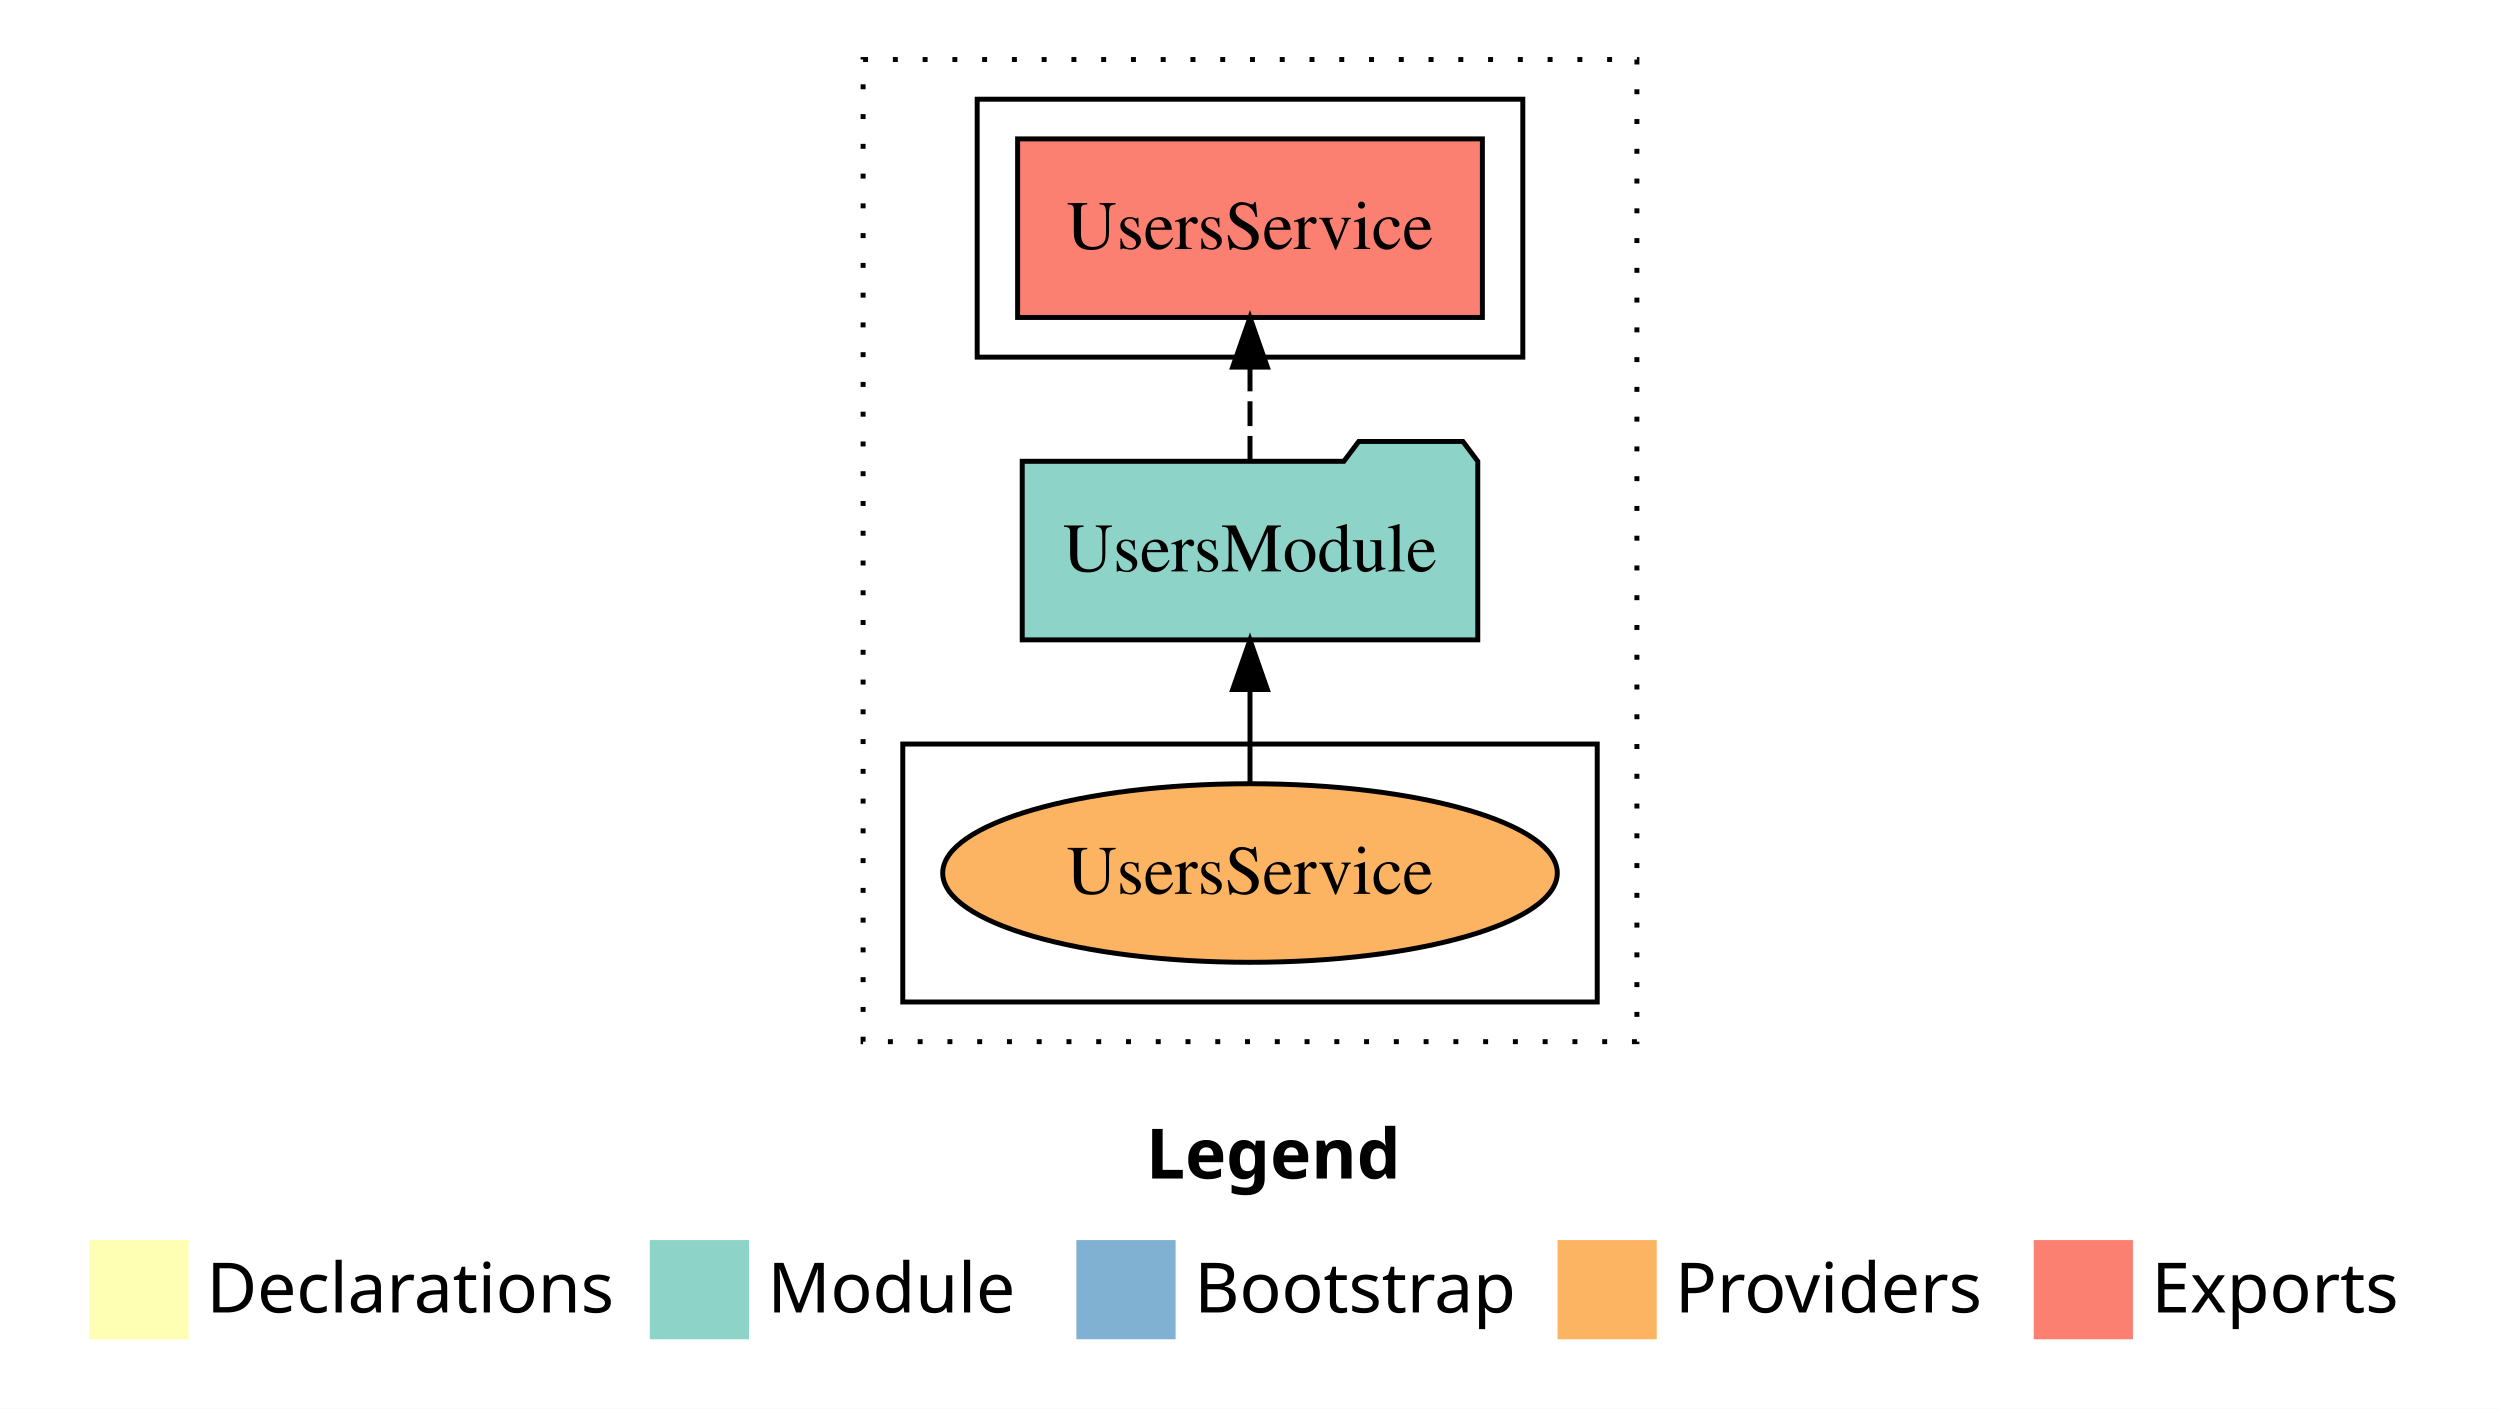
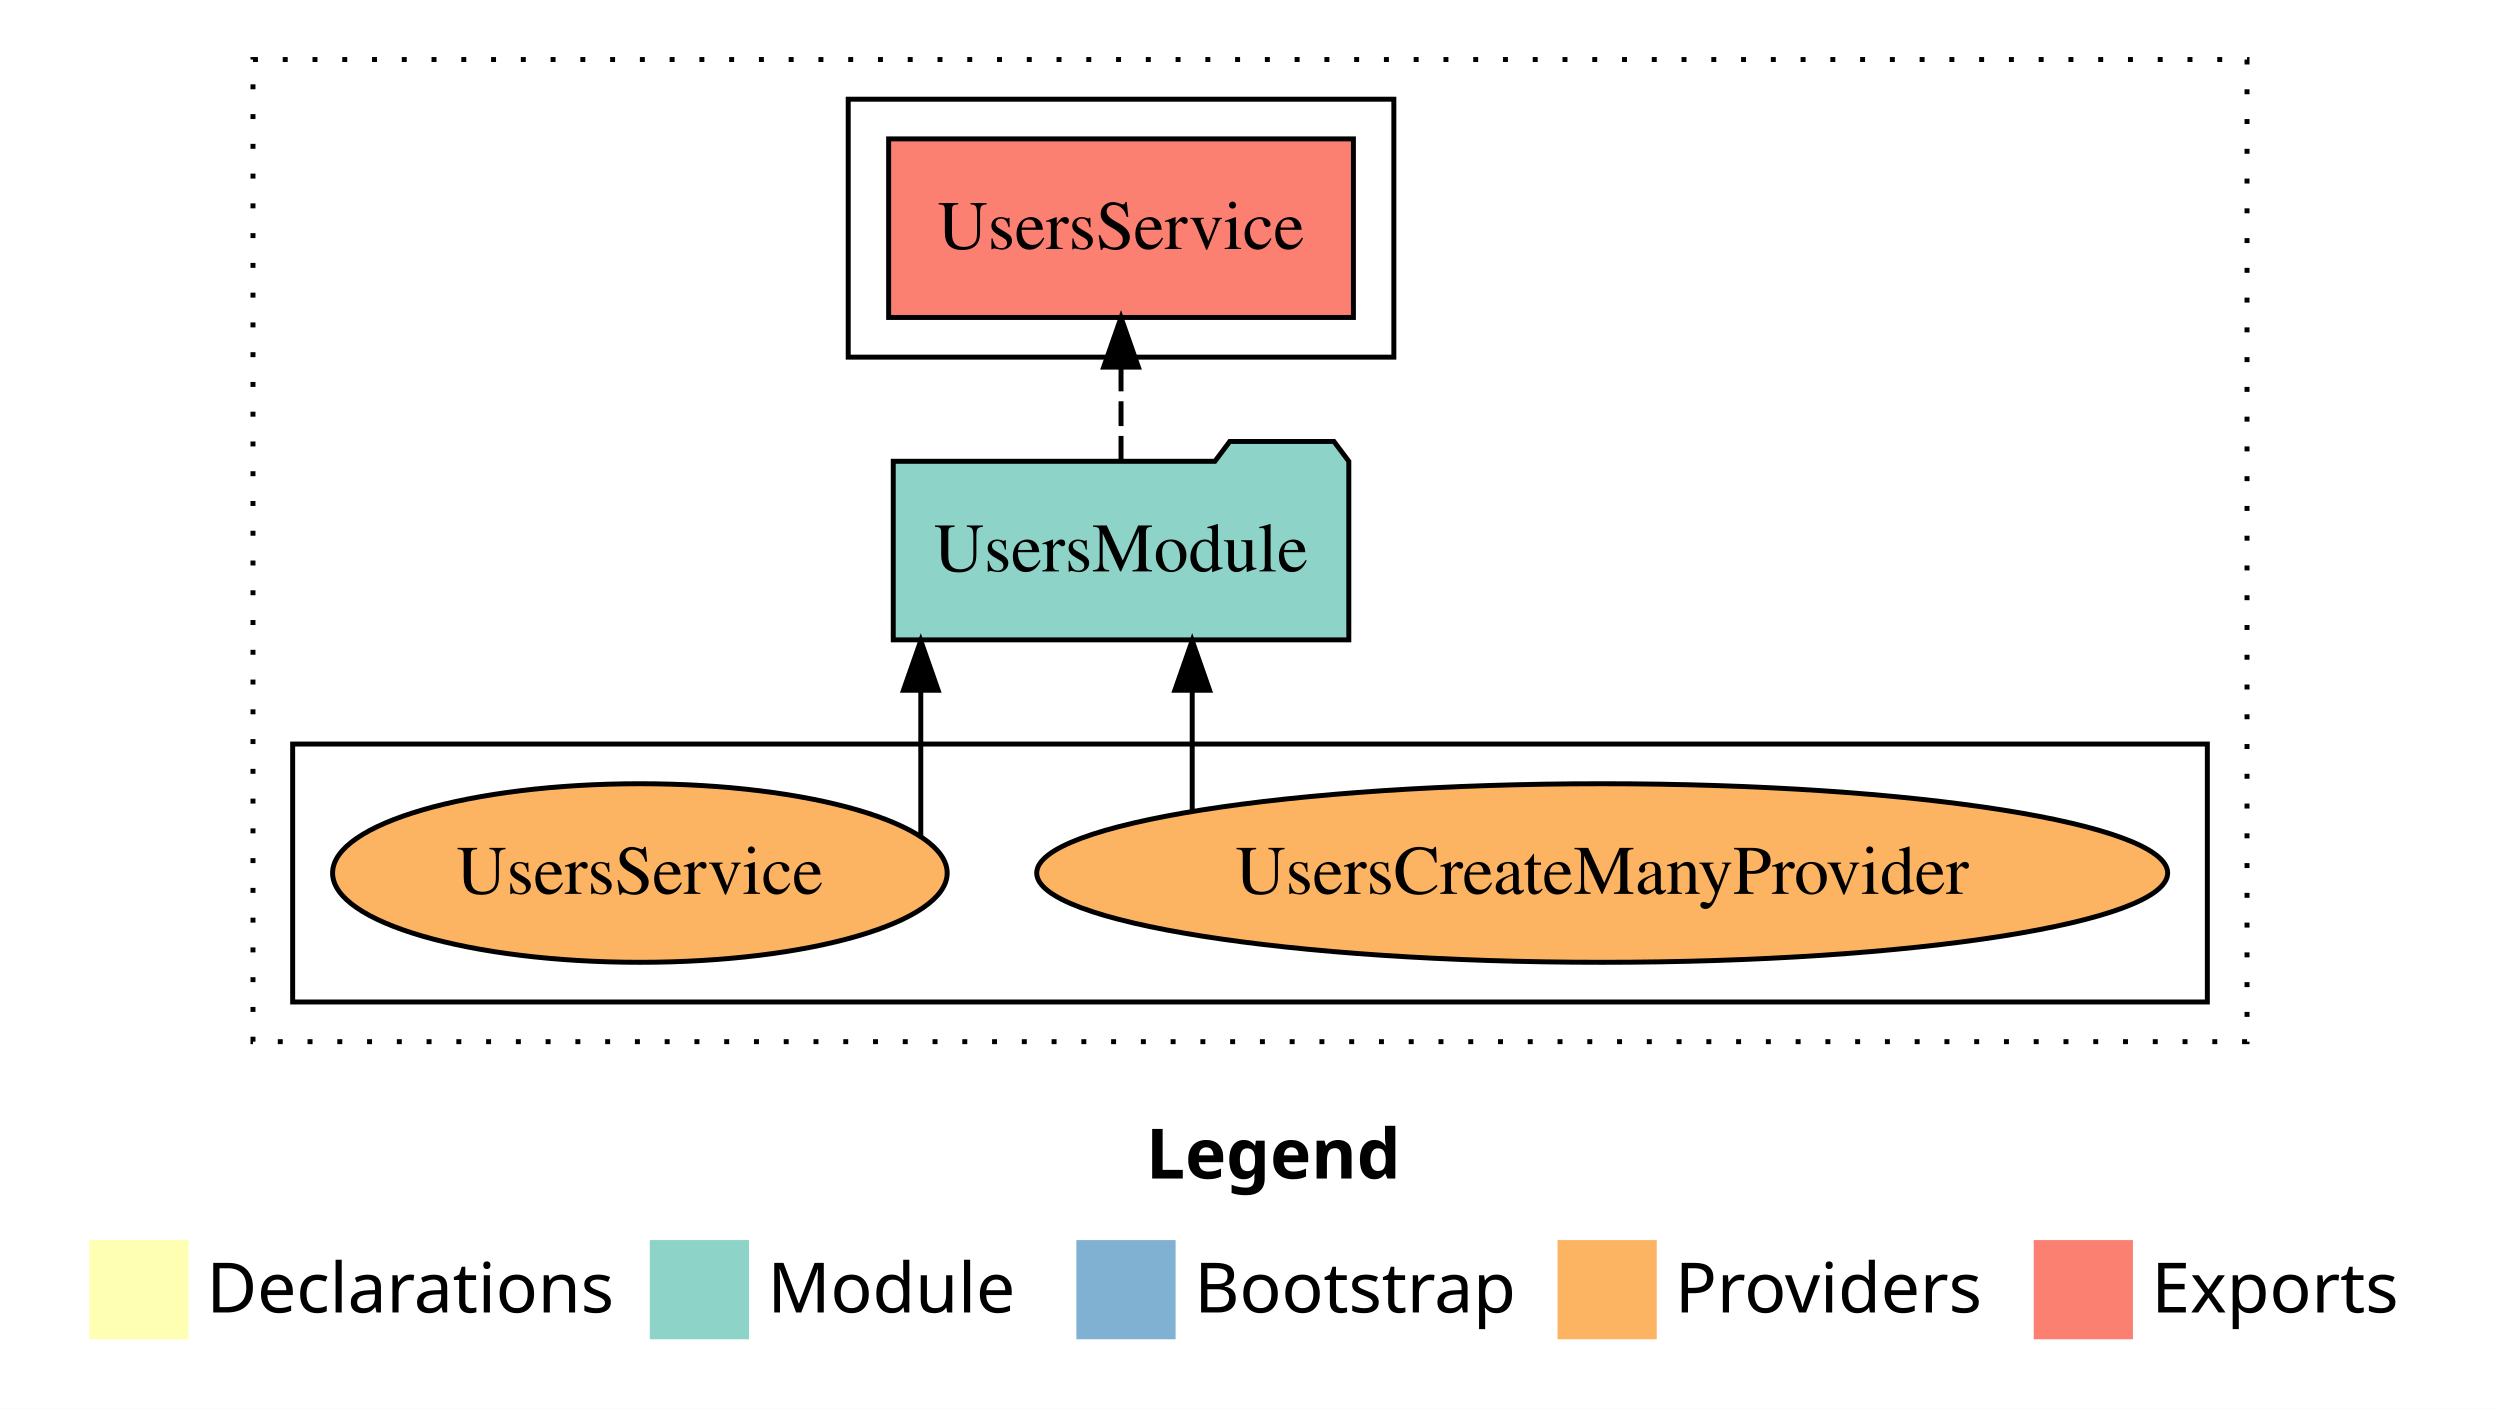
<svg xmlns="http://www.w3.org/2000/svg" width="504pt" height="284pt" viewBox="0.00 0.00 504.00 284.00">
  <g id="graph0" class="graph" transform="scale(1 1) rotate(0) translate(4 280)">
    <polygon fill="white" stroke="transparent" points="-4,4 -4,-280 500,-280 500,4 -4,4" />
    <text text-anchor="start" x="227.01" y="-42.4" font-family="Times-12" font-weight="bold" font-size="14.00">Legend</text>
    <polygon fill="#ffffb3" stroke="transparent" points="14,-10 14,-30 34,-30 34,-10 14,-10" />
    <text text-anchor="start" x="37.63" y="-15.4" font-family="Times-12" font-size="14.00">  Declarations</text>
    <polygon fill="#8dd3c7" stroke="transparent" points="127,-10 127,-30 147,-30 147,-10 127,-10" />
    <text text-anchor="start" x="150.73" y="-15.4" font-family="Times-12" font-size="14.00">  Module</text>
    <polygon fill="#80b1d3" stroke="transparent" points="213,-10 213,-30 233,-30 233,-10 213,-10" />
    <text text-anchor="start" x="236.78" y="-15.4" font-family="Times-12" font-size="14.00">  Bootstrap</text>
    <polygon fill="#fdb462" stroke="transparent" points="310,-10 310,-30 330,-30 330,-10 310,-10" />
    <text text-anchor="start" x="333.67" y="-15.4" font-family="Times-12" font-size="14.00">  Providers</text>
    <polygon fill="#fb8072" stroke="transparent" points="406,-10 406,-30 426,-30 426,-10 406,-10" />
    <text text-anchor="start" x="429.73" y="-15.4" font-family="Times-12" font-size="14.00">  Exports</text>
    <g id="clust1" class="cluster">
-       <polygon fill="none" stroke="black" stroke-dasharray="1,5" points="170,-70 170,-268 326,-268 326,-70 170,-70" />
+       <polygon fill="none" stroke="black" stroke-dasharray="1,5" points="47,-70 47,-268 449,-268 449,-70 47,-70" />
    </g>
    <g id="clust6" class="cluster">
-       <polygon fill="none" stroke="black" points="178,-78 178,-130 318,-130 318,-78 178,-78" />
+       <polygon fill="none" stroke="black" points="55,-78 55,-130 441,-130 441,-78 55,-78" />
    </g>
    <g id="clust4" class="cluster">
-       <polygon fill="none" stroke="black" points="193,-208 193,-260 303,-260 303,-208 193,-208" />
+       <polygon fill="none" stroke="black" points="167,-208 167,-260 277,-260 277,-208 167,-208" />
    </g>
    <g id="node1" class="node">
-       <polygon fill="#fb8072" stroke="black" points="294.85,-252 201.15,-252 201.15,-216 294.85,-216 294.85,-252" />
-       <text text-anchor="middle" x="248" y="-229.8" font-family="Times,serif" font-size="14.00">UsersService </text>
+       <polygon fill="#fb8072" stroke="black" points="268.85,-252 175.15,-252 175.15,-216 268.85,-216 268.85,-252" />
+       <text text-anchor="middle" x="222" y="-229.8" font-family="Times,serif" font-size="14.00">UsersService </text>
    </g>
    <g id="node2" class="node">
-       <polygon fill="#8dd3c7" stroke="black" points="293.92,-187 290.92,-191 269.92,-191 266.92,-187 202.08,-187 202.08,-151 293.92,-151 293.92,-187" />
-       <text text-anchor="middle" x="248" y="-164.8" font-family="Times,serif" font-size="14.00">UsersModule</text>
+       <polygon fill="#8dd3c7" stroke="black" points="267.92,-187 264.92,-191 243.92,-191 240.92,-187 176.08,-187 176.08,-151 267.92,-151 267.92,-187" />
+       <text text-anchor="middle" x="222" y="-164.8" font-family="Times,serif" font-size="14.00">UsersModule</text>
    </g>
    <g id="edge1" class="edge">
-       <path fill="none" stroke="black" stroke-dasharray="5,2" d="M248,-187.11C248,-187.11 248,-205.99 248,-205.99" />
-       <polygon fill="black" stroke="black" points="244.5,-205.99 248,-215.99 251.5,-205.99 244.5,-205.99" />
+       <path fill="none" stroke="black" stroke-dasharray="5,2" d="M222,-187.11C222,-187.11 222,-205.99 222,-205.99" />
+       <polygon fill="black" stroke="black" points="218.5,-205.99 222,-215.99 225.5,-205.99 218.5,-205.99" />
    </g>
    <g id="node3" class="node">
-       <ellipse fill="#fdb462" stroke="black" cx="248" cy="-104" rx="61.95" ry="18" />
-       <text text-anchor="middle" x="248" y="-99.8" font-family="Times,serif" font-size="14.00">UsersService</text>
+       <ellipse fill="#fdb462" stroke="black" cx="319" cy="-104" rx="114" ry="18" />
+       <text text-anchor="middle" x="319" y="-99.8" font-family="Times,serif" font-size="14.00">UsersCreateManyProvider</text>
    </g>
    <g id="edge2" class="edge">
-       <path fill="none" stroke="black" d="M248,-122.11C248,-122.11 248,-140.99 248,-140.99" />
-       <polygon fill="black" stroke="black" points="244.5,-140.99 248,-150.99 251.5,-140.99 244.5,-140.99" />
+       <path fill="none" stroke="black" d="M236.35,-116.53C236.35,-116.53 236.35,-140.85 236.35,-140.85" />
+       <polygon fill="black" stroke="black" points="232.85,-140.85 236.35,-150.85 239.85,-140.85 232.85,-140.85" />
+     </g>
+     <g id="node4" class="node">
+       <ellipse fill="#fdb462" stroke="black" cx="125" cy="-104" rx="61.95" ry="18" />
+       <text text-anchor="middle" x="125" y="-99.8" font-family="Times,serif" font-size="14.00">UsersService</text>
+     </g>
+     <g id="edge3" class="edge">
+       <path fill="none" stroke="black" d="M181.63,-111.46C181.63,-111.46 181.63,-140.84 181.63,-140.84" />
+       <polygon fill="black" stroke="black" points="178.13,-140.84 181.63,-150.84 185.13,-140.84 178.13,-140.84" />
    </g>
  </g>
</svg>
